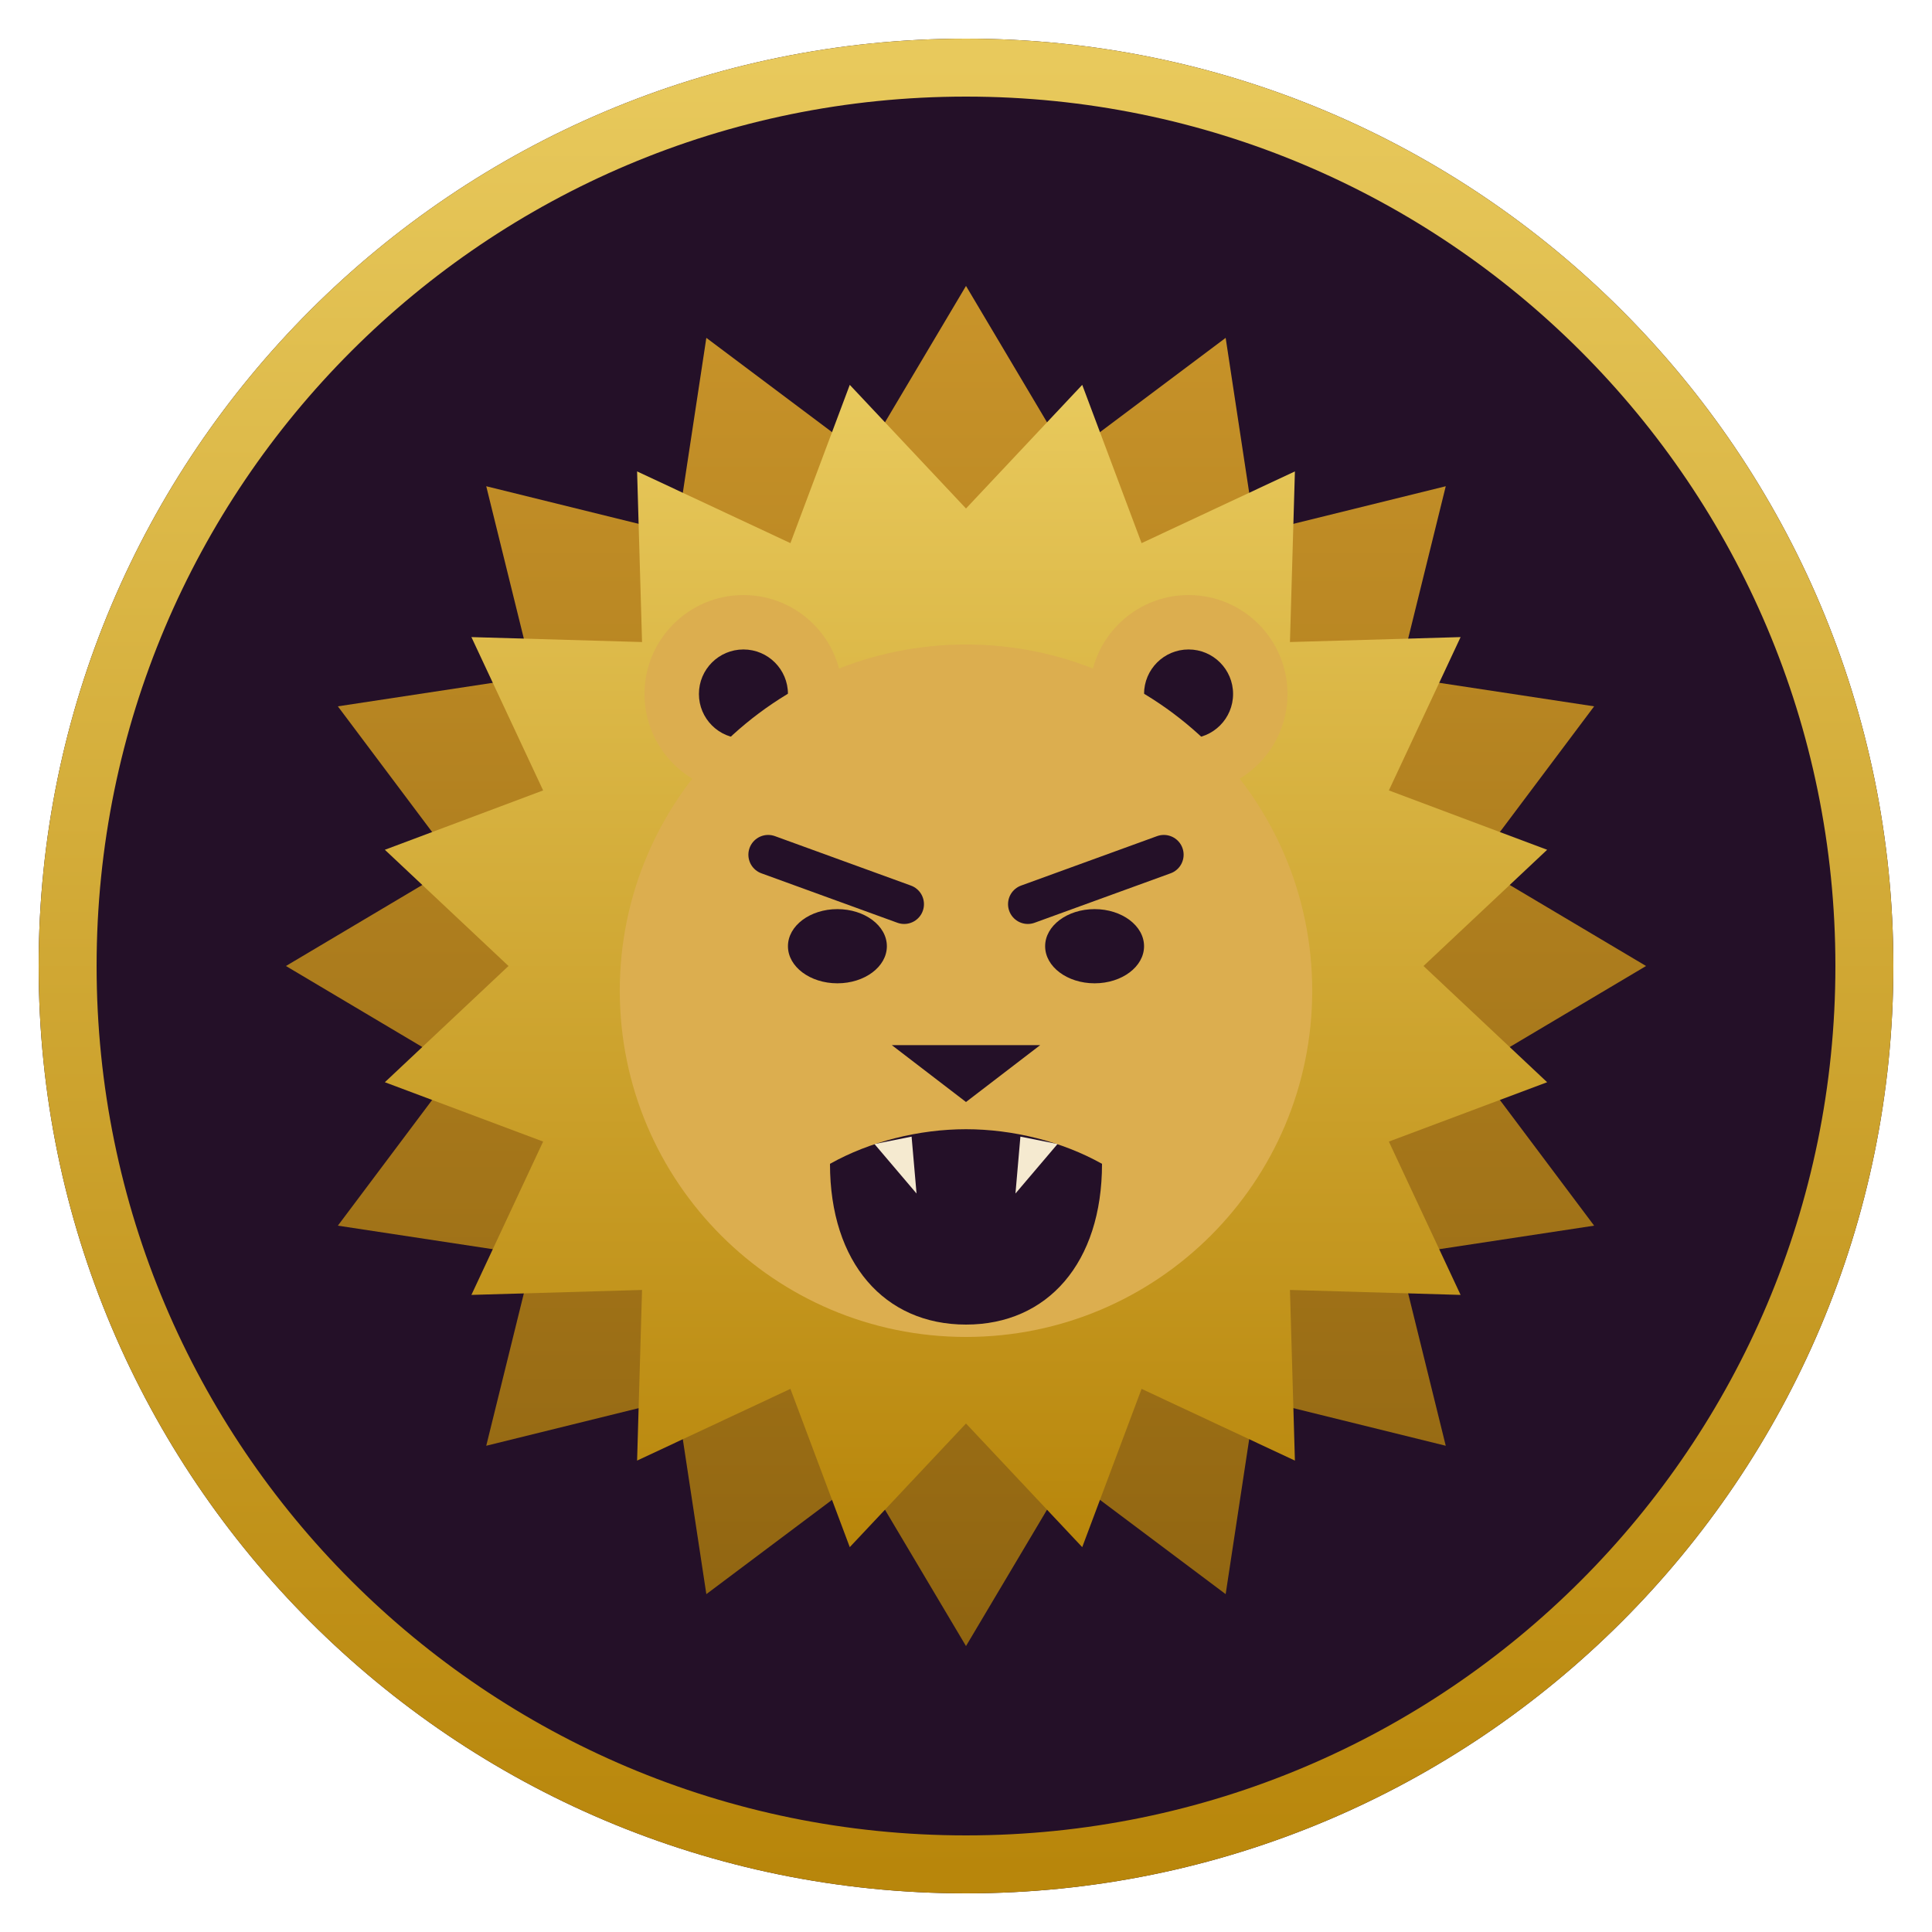
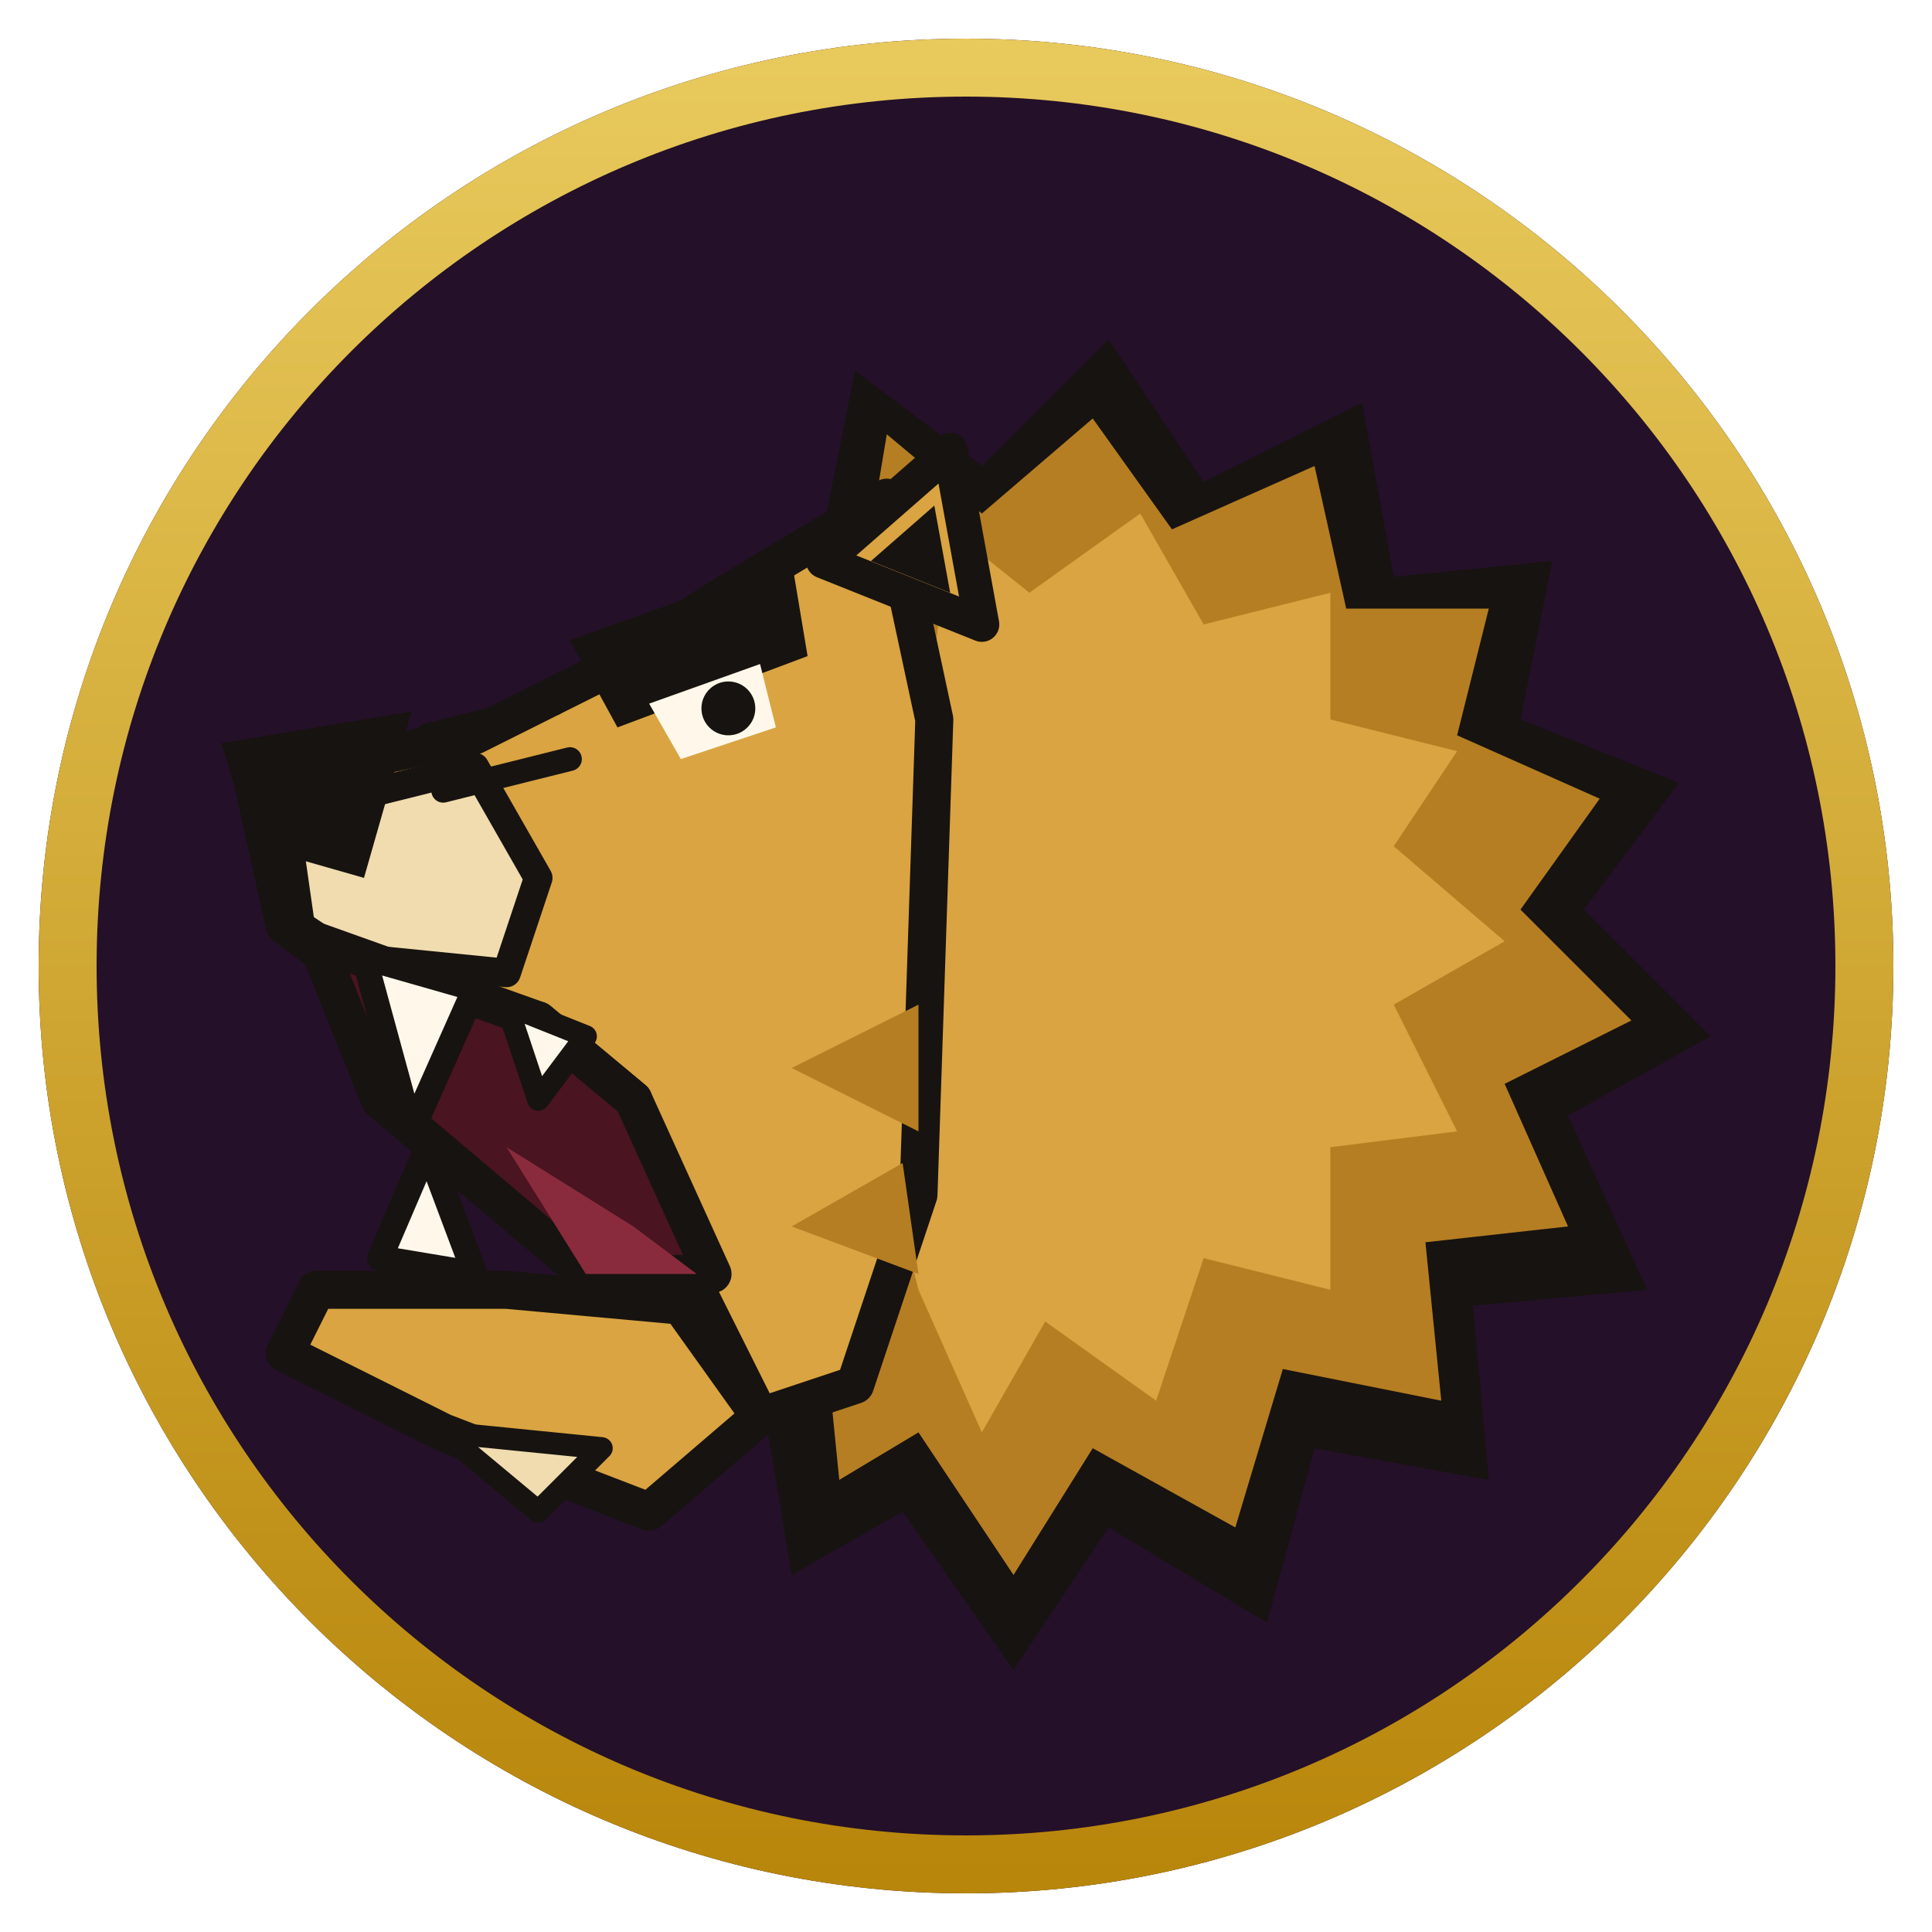
<svg xmlns="http://www.w3.org/2000/svg" viewBox="0 0 100 100">
  <defs>
    <linearGradient id="g1" x1="0" y1="0" x2="0" y2="1">
      <stop offset="0" stop-color="#e8c95c" />
      <stop offset="1" stop-color="#b8860b" />
    </linearGradient>
-     <linearGradient id="g2" x1="0" y1="0" x2="0" y2="1">
-       <stop offset="0" stop-color="#c9942a" />
-       <stop offset="1" stop-color="#8f6410" />
-     </linearGradient>
  </defs>
  <circle cx="50" cy="50" r="48" fill="#241028" />
  <circle cx="50" cy="50" r="46.5" fill="none" stroke="url(#g1)" stroke-width="3" />
-   <g transform="translate(50,50) scale(1.28) translate(-50,-50)">
-     <path d="M50.0,22.5 L54.1,29.4 L60.5,24.6 L61.7,32.5 L69.4,30.6 L67.5,38.3 L75.4,39.5 L70.6,45.9 L77.5,50.0 L70.6,54.1 L75.4,60.5 L67.5,61.7 L69.4,69.4 L61.7,67.5 L60.5,75.4 L54.1,70.6 L50.0,77.5 L45.9,70.6 L39.5,75.4 L38.3,67.5 L30.6,69.4 L32.5,61.7 L24.6,60.5 L29.4,54.1 L22.5,50.0 L29.4,45.9 L24.6,39.5 L32.5,38.3 L30.6,30.6 L38.3,32.5 L39.5,24.6 L45.9,29.4 Z" fill="url(#g2)" />
-     <path d="M54.7,26.5 L57.1,32.9 L63.3,30.0 L63.1,36.9 L70.0,36.7 L67.1,42.9 L73.5,45.3 L68.5,50.0 L73.5,54.7 L67.1,57.1 L70.0,63.3 L63.1,63.1 L63.3,70.0 L57.1,67.1 L54.7,73.5 L50.0,68.5 L45.3,73.5 L42.9,67.1 L36.7,70.0 L36.9,63.1 L30.0,63.3 L32.9,57.1 L26.5,54.7 L31.5,50.0 L26.5,45.3 L32.9,42.9 L30.0,36.7 L36.9,36.9 L36.7,30.0 L42.9,32.9 L45.3,26.5 L50.0,31.5 Z" fill="url(#g1)" />
-     <circle cx="41" cy="39" r="4" fill="#dcae4f" />
-     <circle cx="59" cy="39" r="4" fill="#dcae4f" />
-     <circle cx="41" cy="39" r="1.8" fill="#241028" />
-     <circle cx="59" cy="39" r="1.8" fill="#241028" />
-     <circle cx="50" cy="51" r="14" fill="#dcae4f" />
-     <path d="M42 45.5l5.5 2M58 45.5l-5.5 2" stroke="#241028" stroke-width="1.6" stroke-linecap="round" />
-     <ellipse cx="44.8" cy="49.2" rx="2" ry="1.5" fill="#241028" />
-     <ellipse cx="55.2" cy="49.2" rx="2" ry="1.5" fill="#241028" />
-     <path d="M50 55.5l-3-2.3h6z" fill="#241028" />
-     <path d="M44.5 58c0 4 2.2 6.5 5.5 6.5s5.5-2.5 5.5-6.5c-1.6-.9-3.6-1.4-5.5-1.4s-3.9.5-5.5 1.4z" fill="#241028" />
-     <path d="M46.3 57.2l1.5-.3.2 2.3z" fill="#f5ead0" />
-     <path d="M53.7 57.2l-1.5-.3-.2 2.3z" fill="#f5ead0" />
+   <g transform="translate(50,52) scale(0.82) translate(-51,-48)">
+     <path d="M44,8 L52,14 L60,6 L66,15 L76,10 L78,21 L88,20 L86,30 L96,34 L90,42 L98,50 L89,55 L94,66 L83,67 L84,78 L73,76 L70,87 L60,81 L54,90 L47,80 L40,84 L38,72 L44,66 L40,28 Z" fill="#171310" />
+     <path d="M46,12 L52,17 L59,11 L64,18 L73,14 L75,23 L84,23 L82,31 L91,35 L86,42 L93,49 L85,53 L89,62 L80,63 L81,73 L71,71 L68,81 L59,76 L54,84 L48,75 L43,78 L42,68 L46,62 L43,30 Z" fill="#b57e22" />
+     <path d="M50,18 L55,22 L62,17 L66,24 L74,22 L74,30 L82,32 L78,38 L85,44 L78,48 L82,56 L74,57 L74,66 L66,64 L63,73 L56,68 L52,75 L48,66 L46,58 L48,34 Z" fill="#d9a441" />
+     <path d="M46,16 L36,22 L28,27 L20,31 L6,34 L8,43 L12,46 L24,49 L30,54 L34,66 L38,74 L44,72 L48,60 L49,30 Z" fill="#d9a441" stroke="#171310" stroke-width="2.4" stroke-linejoin="round" />
+     <path d="M8,36 L20,33 L24,40 L22,46 L12,45 L9,43 Z" fill="#f0dcae" stroke="#171310" stroke-width="1.8" stroke-linejoin="round" />
+     <path d="M17,31 L25,29 M18,34.5 L26,32.5" stroke="#171310" stroke-width="1.5" stroke-linecap="round" fill="none" />
+     <path d="M10,44 L24,49 L30,54 L35,65 L27,65 L14,54 Z" fill="#4a1420" stroke="#171310" stroke-width="2.4" stroke-linejoin="round" />
+     <path d="M22,57 L30,62 L34,65 L27,65 Z" fill="#8a2b3d" />
+     <path d="M13,45 L16,56 L20,47 Z" fill="#fff8ea" stroke="#171310" stroke-width="1.6" stroke-linejoin="round" />
+     <path d="M22,48 L24,54 L27,50 Z" fill="#fff8ea" stroke="#171310" stroke-width="1.4" stroke-linejoin="round" />
+     <path d="M10,66 L22,66 L33,67 L38,74 L31,80 L18,75 L8,70 Z" fill="#d9a441" stroke="#171310" stroke-width="2.4" stroke-linejoin="round" />
+     <path d="M18,75 L24,80 L28,76 Z" fill="#f0dcae" stroke="#171310" stroke-width="1.4" stroke-linejoin="round" />
+     <path d="M14,64 L17,57 L20,65 Z" fill="#fff8ea" stroke="#171310" stroke-width="1.6" stroke-linejoin="round" />
+     <path d="M4,31.5 L16,29.5 L13,40 L6,38 Z" fill="#171310" />
+     <path d="M26,25 L40,20 L41,26 L29,30.5 Z" fill="#171310" />
+     <path d="M31,29 L38,26.5 L39,30.5 L33,32.5 Z" fill="#fff8ea" />
+     <circle cx="36" cy="29.3" r="1.7" fill="#171310" />
+     <path d="M42,20 L50,13 L52,24 Z" fill="#d9a441" stroke="#171310" stroke-width="2.2" stroke-linejoin="round" />
+     <path d="M45,20 L49,16.5 L50,22 Z" fill="#171310" />
+     <path d="M48,48 L40,52 L48,56 Z" fill="#b57e22" />
+     <path d="M47,58 L40,62 L48,65 Z" fill="#b57e22" />
  </g>
</svg>
